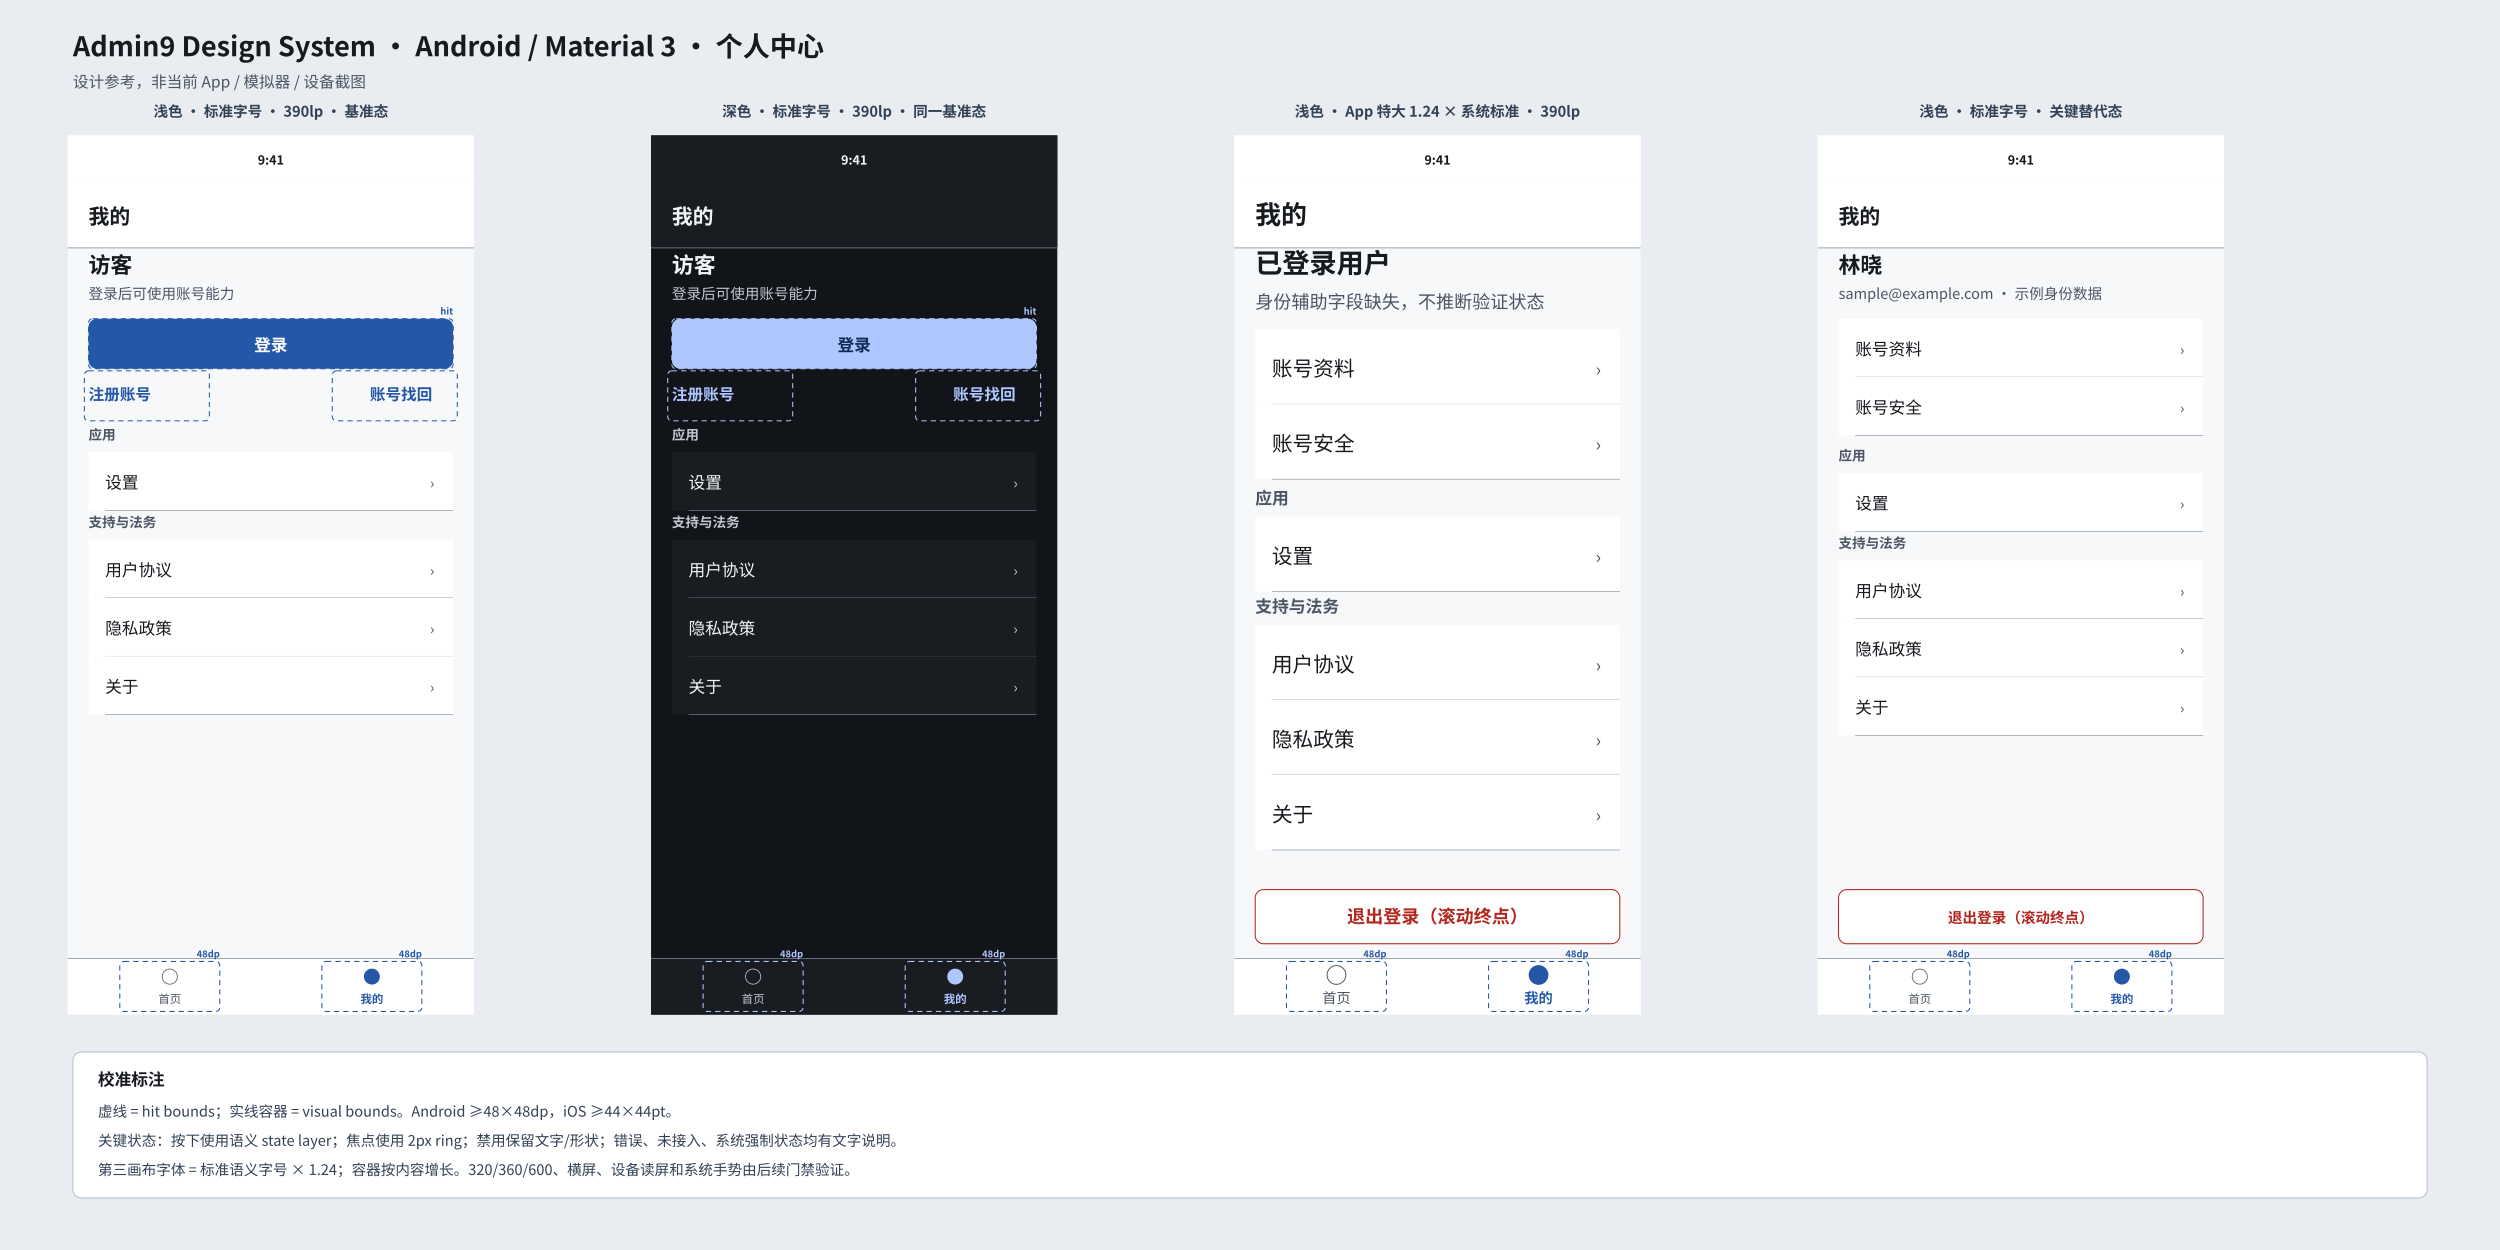
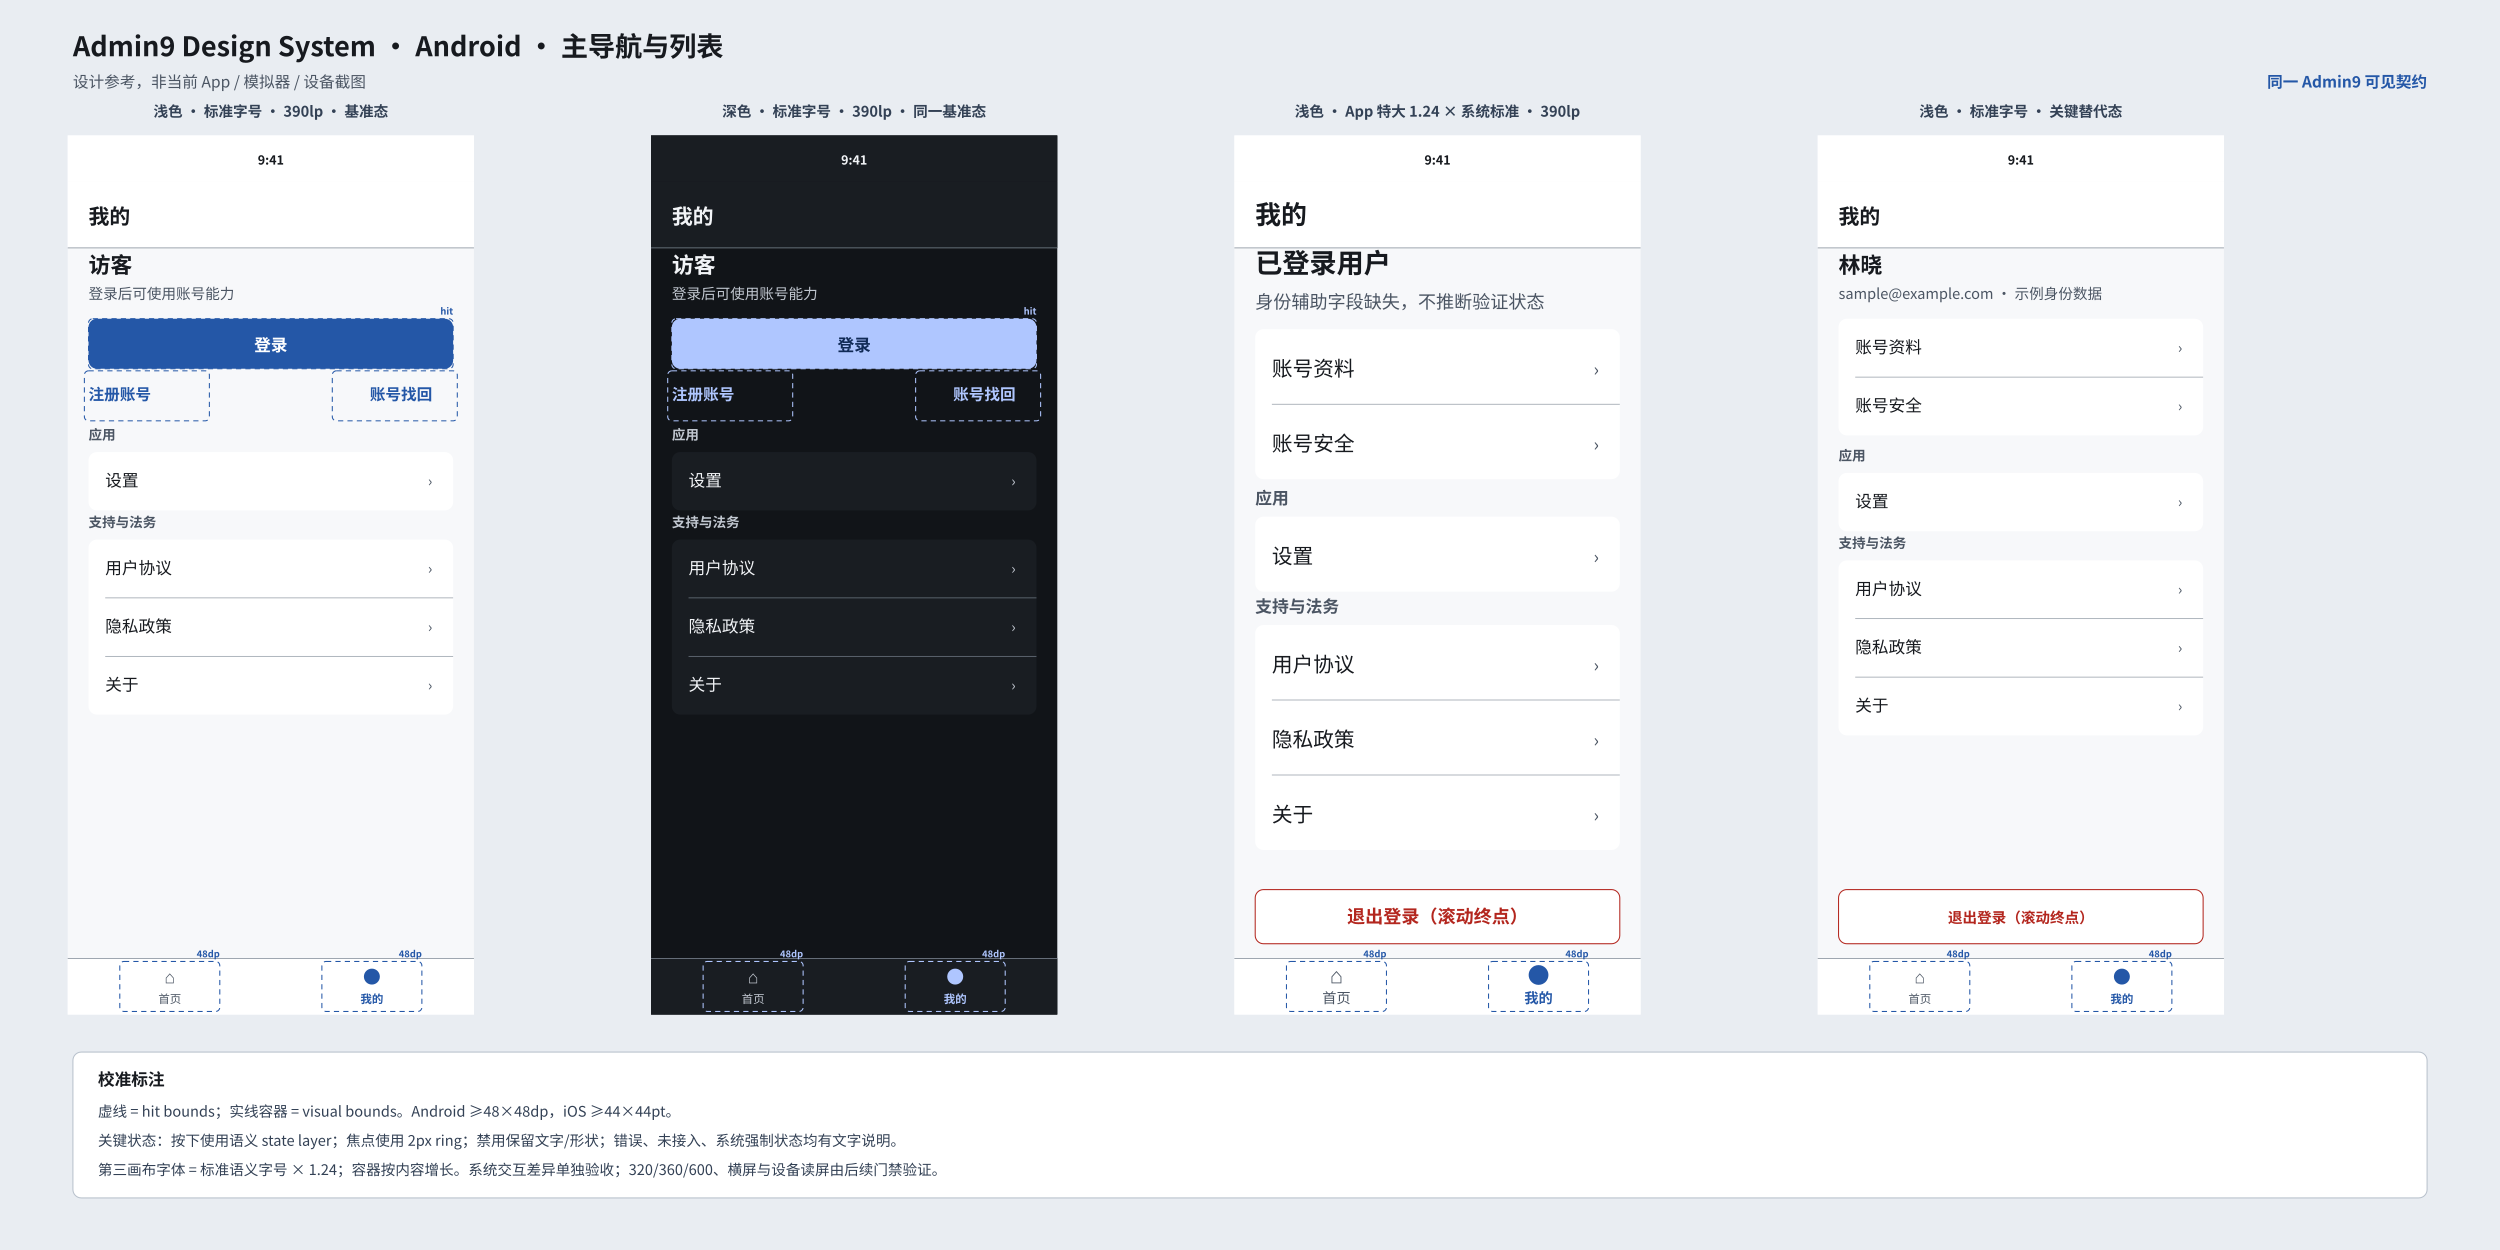
<svg xmlns="http://www.w3.org/2000/svg" width="2400" height="1200" viewBox="0 0 2400 1200">
  <rect x="0" y="0" width="2400" height="1200" rx="0" fill="#E9EDF2" stroke="none" />
-   <text x="70" y="54" font-size="26" font-weight="750" fill="#171A1F" text-anchor="start" font-family="-apple-system,BlinkMacSystemFont,'Noto Sans CJK SC','PingFang SC',Arial,sans-serif">Admin9 Design System · Android / Material 3 · 个人中心</text>
+   <text x="70" y="54" font-size="26" font-weight="750" fill="#171A1F" text-anchor="start" font-family="-apple-system,BlinkMacSystemFont,'Noto Sans CJK SC','PingFang SC',Arial,sans-serif">Admin9 Design System · Android · 主导航与列表</text>
  <text x="70" y="84" font-size="15" font-weight="500" fill="#4B5563" text-anchor="start" font-family="-apple-system,BlinkMacSystemFont,'Noto Sans CJK SC','PingFang SC',Arial,sans-serif">设计参考，非当前 App / 模拟器 / 设备截图</text>
+   <text x="2330" y="84" font-size="15" font-weight="650" fill="#2457A7" text-anchor="end" font-family="-apple-system,BlinkMacSystemFont,'Noto Sans CJK SC','PingFang SC',Arial,sans-serif">同一 Admin9 可见契约</text>
  <text x="260" y="112" font-size="14" font-weight="650" fill="#334155" text-anchor="middle" font-family="-apple-system,BlinkMacSystemFont,'Noto Sans CJK SC','PingFang SC',Arial,sans-serif">浅色 · 标准字号 · 390lp · 基准态</text>
  <g transform="translate(65,130)">
    <rect x="0" y="0" width="390" height="844" rx="0" fill="#F7F8FA" stroke="none" />
    <rect x="0" y="0" width="390" height="44" rx="0" fill="#FFFFFF" stroke="none" />
    <text x="195" y="28" font-size="12" font-weight="600" fill="#171A1F" text-anchor="middle" font-family="-apple-system,BlinkMacSystemFont,'Noto Sans CJK SC','PingFang SC',Arial,sans-serif">9:41</text>
    <rect x="0" y="44" width="390" height="64" rx="0" fill="#FFFFFF" stroke="none" />
    <text x="20" y="85" font-size="20" font-weight="700" fill="#171A1F" text-anchor="start" font-family="-apple-system,BlinkMacSystemFont,'Noto Sans CJK SC','PingFang SC',Arial,sans-serif">我的</text>
    <line x1="0" y1="108" x2="390" y2="108" stroke="#687482" stroke-width="0.6" />
    <text x="20" y="132" font-size="21" font-weight="700" fill="#171A1F" text-anchor="start" font-family="-apple-system,BlinkMacSystemFont,'Noto Sans CJK SC','PingFang SC',Arial,sans-serif">访客</text>
    <text x="20" y="157" font-size="14" font-weight="400" fill="#4B5563" text-anchor="start" font-family="-apple-system,BlinkMacSystemFont,'Noto Sans CJK SC','PingFang SC',Arial,sans-serif">登录后可使用账号能力</text>
    <rect x="20" y="176" width="350" height="48" rx="8" fill="#2457A7" stroke="none" />
    <text x="195" y="207" font-size="16" font-weight="650" fill="#FFFFFF" text-anchor="middle" font-family="-apple-system,BlinkMacSystemFont,'Noto Sans CJK SC','PingFang SC',Arial,sans-serif">登录</text>
    <rect x="20" y="176" width="350" height="48" rx="4" fill="none" stroke="#2457A7" stroke-dasharray="5 4" />
    <text x="370" y="172" font-size="9" font-weight="600" fill="#2457A7" text-anchor="end" font-family="-apple-system,BlinkMacSystemFont,'Noto Sans CJK SC','PingFang SC',Arial,sans-serif">hit</text>
    <text x="20" y="254" font-size="15" font-weight="600" fill="#2457A7" text-anchor="start" font-family="-apple-system,BlinkMacSystemFont,'Noto Sans CJK SC','PingFang SC',Arial,sans-serif">注册账号</text>
    <text x="350" y="254" font-size="15" font-weight="600" fill="#2457A7" text-anchor="end" font-family="-apple-system,BlinkMacSystemFont,'Noto Sans CJK SC','PingFang SC',Arial,sans-serif">账号找回</text>
    <rect x="16" y="226" width="120" height="48" rx="4" fill="none" stroke="#2457A7" stroke-dasharray="5 4" />
    <rect x="254" y="226" width="120" height="48" rx="4" fill="none" stroke="#2457A7" stroke-dasharray="5 4" />
    <text x="20" y="292" font-size="13" font-weight="650" fill="#4B5563" text-anchor="start" font-family="-apple-system,BlinkMacSystemFont,'Noto Sans CJK SC','PingFang SC',Arial,sans-serif">应用</text>
-     <rect x="20" y="304" width="350" height="56" rx="0" fill="#FFFFFF" stroke="none" />
-     <text x="36" y="339" font-size="16" font-weight="500" fill="#171A1F" text-anchor="start" font-family="-apple-system,BlinkMacSystemFont,'Noto Sans CJK SC','PingFang SC',Arial,sans-serif">设置</text>
-     <text x="352" y="339" font-size="14" font-weight="500" fill="#4B5563" text-anchor="end" font-family="-apple-system,BlinkMacSystemFont,'Noto Sans CJK SC','PingFang SC',Arial,sans-serif">›</text>
-     <line x1="36" y1="360" x2="370" y2="360" stroke="#687482" stroke-width="0.5" />
+     <rect x="20" y="304" width="350" height="56" rx="8" fill="#FFFFFF" stroke="none" />
+     <text x="36" y="337" font-size="16" font-weight="500" fill="#171A1F" text-anchor="start" font-family="-apple-system,BlinkMacSystemFont,'Noto Sans CJK SC','PingFang SC',Arial,sans-serif">设置</text>
+     <text x="350" y="337" font-size="14" font-weight="500" fill="#4B5563" text-anchor="end" font-family="-apple-system,BlinkMacSystemFont,'Noto Sans CJK SC','PingFang SC',Arial,sans-serif">›</text>
    <text x="20" y="376" font-size="13" font-weight="650" fill="#4B5563" text-anchor="start" font-family="-apple-system,BlinkMacSystemFont,'Noto Sans CJK SC','PingFang SC',Arial,sans-serif">支持与法务</text>
-     <rect x="20" y="388" width="350" height="56" rx="0" fill="#FFFFFF" stroke="none" />
-     <text x="36" y="423" font-size="16" font-weight="500" fill="#171A1F" text-anchor="start" font-family="-apple-system,BlinkMacSystemFont,'Noto Sans CJK SC','PingFang SC',Arial,sans-serif">用户协议</text>
-     <text x="352" y="423" font-size="14" font-weight="500" fill="#4B5563" text-anchor="end" font-family="-apple-system,BlinkMacSystemFont,'Noto Sans CJK SC','PingFang SC',Arial,sans-serif">›</text>
+     <rect x="20" y="388" width="350" height="168" rx="8" fill="#FFFFFF" stroke="none" />
+     <text x="36" y="421" font-size="16" font-weight="500" fill="#171A1F" text-anchor="start" font-family="-apple-system,BlinkMacSystemFont,'Noto Sans CJK SC','PingFang SC',Arial,sans-serif">用户协议</text>
+     <text x="350" y="421" font-size="14" font-weight="500" fill="#4B5563" text-anchor="end" font-family="-apple-system,BlinkMacSystemFont,'Noto Sans CJK SC','PingFang SC',Arial,sans-serif">›</text>
    <line x1="36" y1="444" x2="370" y2="444" stroke="#687482" stroke-width="0.5" />
-     <rect x="20" y="444" width="350" height="56" rx="0" fill="#FFFFFF" stroke="none" />
-     <text x="36" y="479" font-size="16" font-weight="500" fill="#171A1F" text-anchor="start" font-family="-apple-system,BlinkMacSystemFont,'Noto Sans CJK SC','PingFang SC',Arial,sans-serif">隐私政策</text>
-     <text x="352" y="479" font-size="14" font-weight="500" fill="#4B5563" text-anchor="end" font-family="-apple-system,BlinkMacSystemFont,'Noto Sans CJK SC','PingFang SC',Arial,sans-serif">›</text>
+     <text x="36" y="477" font-size="16" font-weight="500" fill="#171A1F" text-anchor="start" font-family="-apple-system,BlinkMacSystemFont,'Noto Sans CJK SC','PingFang SC',Arial,sans-serif">隐私政策</text>
+     <text x="350" y="477" font-size="14" font-weight="500" fill="#4B5563" text-anchor="end" font-family="-apple-system,BlinkMacSystemFont,'Noto Sans CJK SC','PingFang SC',Arial,sans-serif">›</text>
    <line x1="36" y1="500" x2="370" y2="500" stroke="#687482" stroke-width="0.5" />
-     <rect x="20" y="500" width="350" height="56" rx="0" fill="#FFFFFF" stroke="none" />
-     <text x="36" y="535" font-size="16" font-weight="500" fill="#171A1F" text-anchor="start" font-family="-apple-system,BlinkMacSystemFont,'Noto Sans CJK SC','PingFang SC',Arial,sans-serif">关于</text>
-     <text x="352" y="535" font-size="14" font-weight="500" fill="#4B5563" text-anchor="end" font-family="-apple-system,BlinkMacSystemFont,'Noto Sans CJK SC','PingFang SC',Arial,sans-serif">›</text>
-     <line x1="36" y1="556" x2="370" y2="556" stroke="#687482" stroke-width="0.5" />
+     <text x="36" y="533" font-size="16" font-weight="500" fill="#171A1F" text-anchor="start" font-family="-apple-system,BlinkMacSystemFont,'Noto Sans CJK SC','PingFang SC',Arial,sans-serif">关于</text>
+     <text x="350" y="533" font-size="14" font-weight="500" fill="#4B5563" text-anchor="end" font-family="-apple-system,BlinkMacSystemFont,'Noto Sans CJK SC','PingFang SC',Arial,sans-serif">›</text>
    <rect x="0" y="790" width="390" height="54" rx="0" fill="#FFFFFF" stroke="none" />
    <line x1="0" y1="790" x2="390" y2="790" stroke="#687482" stroke-width="0.6" />
-     <text x="98" y="814" font-size="17" font-weight="600" fill="#4B5563" text-anchor="middle" font-family="-apple-system,BlinkMacSystemFont,'Noto Sans CJK SC','PingFang SC',Arial,sans-serif">○</text>
+     <text x="98" y="814" font-size="17" font-weight="600" fill="#4B5563" text-anchor="middle" font-family="-apple-system,BlinkMacSystemFont,'Noto Sans CJK SC','PingFang SC',Arial,sans-serif">⌂</text>
    <text x="98" y="833" font-size="11" font-weight="500" fill="#4B5563" text-anchor="middle" font-family="-apple-system,BlinkMacSystemFont,'Noto Sans CJK SC','PingFang SC',Arial,sans-serif">首页</text>
    <text x="292" y="814" font-size="17" font-weight="600" fill="#2457A7" text-anchor="middle" font-family="-apple-system,BlinkMacSystemFont,'Noto Sans CJK SC','PingFang SC',Arial,sans-serif">●</text>
    <text x="292" y="833" font-size="11" font-weight="650" fill="#2457A7" text-anchor="middle" font-family="-apple-system,BlinkMacSystemFont,'Noto Sans CJK SC','PingFang SC',Arial,sans-serif">我的</text>
    <rect x="50" y="793" width="96" height="48" rx="4" fill="none" stroke="#2457A7" stroke-dasharray="5 4" />
    <text x="146" y="789" font-size="9" font-weight="600" fill="#2457A7" text-anchor="end" font-family="-apple-system,BlinkMacSystemFont,'Noto Sans CJK SC','PingFang SC',Arial,sans-serif">48dp</text>
    <rect x="244" y="793" width="96" height="48" rx="4" fill="none" stroke="#2457A7" stroke-dasharray="5 4" />
    <text x="340" y="789" font-size="9" font-weight="600" fill="#2457A7" text-anchor="end" font-family="-apple-system,BlinkMacSystemFont,'Noto Sans CJK SC','PingFang SC',Arial,sans-serif">48dp</text>
  </g>
  <text x="820" y="112" font-size="14" font-weight="650" fill="#334155" text-anchor="middle" font-family="-apple-system,BlinkMacSystemFont,'Noto Sans CJK SC','PingFang SC',Arial,sans-serif">深色 · 标准字号 · 390lp · 同一基准态</text>
  <g transform="translate(625,130)">
    <rect x="0" y="0" width="390" height="844" rx="0" fill="#111418" stroke="none" />
    <rect x="0" y="0" width="390" height="44" rx="0" fill="#191D22" stroke="none" />
    <text x="195" y="28" font-size="12" font-weight="600" fill="#F2F4F7" text-anchor="middle" font-family="-apple-system,BlinkMacSystemFont,'Noto Sans CJK SC','PingFang SC',Arial,sans-serif">9:41</text>
    <rect x="0" y="44" width="390" height="64" rx="0" fill="#191D22" stroke="none" />
    <text x="20" y="85" font-size="20" font-weight="700" fill="#F2F4F7" text-anchor="start" font-family="-apple-system,BlinkMacSystemFont,'Noto Sans CJK SC','PingFang SC',Arial,sans-serif">我的</text>
    <line x1="0" y1="108" x2="390" y2="108" stroke="#929EAC" stroke-width="0.6" />
    <text x="20" y="132" font-size="21" font-weight="700" fill="#F2F4F7" text-anchor="start" font-family="-apple-system,BlinkMacSystemFont,'Noto Sans CJK SC','PingFang SC',Arial,sans-serif">访客</text>
    <text x="20" y="157" font-size="14" font-weight="400" fill="#C1C7D0" text-anchor="start" font-family="-apple-system,BlinkMacSystemFont,'Noto Sans CJK SC','PingFang SC',Arial,sans-serif">登录后可使用账号能力</text>
    <rect x="20" y="176" width="350" height="48" rx="8" fill="#AFC6FF" stroke="none" />
    <text x="195" y="207" font-size="16" font-weight="650" fill="#102A56" text-anchor="middle" font-family="-apple-system,BlinkMacSystemFont,'Noto Sans CJK SC','PingFang SC',Arial,sans-serif">登录</text>
    <rect x="20" y="176" width="350" height="48" rx="4" fill="none" stroke="#AFC6FF" stroke-dasharray="5 4" />
    <text x="370" y="172" font-size="9" font-weight="600" fill="#AFC6FF" text-anchor="end" font-family="-apple-system,BlinkMacSystemFont,'Noto Sans CJK SC','PingFang SC',Arial,sans-serif">hit</text>
    <text x="20" y="254" font-size="15" font-weight="600" fill="#AFC6FF" text-anchor="start" font-family="-apple-system,BlinkMacSystemFont,'Noto Sans CJK SC','PingFang SC',Arial,sans-serif">注册账号</text>
    <text x="350" y="254" font-size="15" font-weight="600" fill="#AFC6FF" text-anchor="end" font-family="-apple-system,BlinkMacSystemFont,'Noto Sans CJK SC','PingFang SC',Arial,sans-serif">账号找回</text>
    <rect x="16" y="226" width="120" height="48" rx="4" fill="none" stroke="#AFC6FF" stroke-dasharray="5 4" />
    <rect x="254" y="226" width="120" height="48" rx="4" fill="none" stroke="#AFC6FF" stroke-dasharray="5 4" />
    <text x="20" y="292" font-size="13" font-weight="650" fill="#C1C7D0" text-anchor="start" font-family="-apple-system,BlinkMacSystemFont,'Noto Sans CJK SC','PingFang SC',Arial,sans-serif">应用</text>
-     <rect x="20" y="304" width="350" height="56" rx="0" fill="#191D22" stroke="none" />
-     <text x="36" y="339" font-size="16" font-weight="500" fill="#F2F4F7" text-anchor="start" font-family="-apple-system,BlinkMacSystemFont,'Noto Sans CJK SC','PingFang SC',Arial,sans-serif">设置</text>
-     <text x="352" y="339" font-size="14" font-weight="500" fill="#C1C7D0" text-anchor="end" font-family="-apple-system,BlinkMacSystemFont,'Noto Sans CJK SC','PingFang SC',Arial,sans-serif">›</text>
-     <line x1="36" y1="360" x2="370" y2="360" stroke="#929EAC" stroke-width="0.5" />
+     <rect x="20" y="304" width="350" height="56" rx="8" fill="#191D22" stroke="none" />
+     <text x="36" y="337" font-size="16" font-weight="500" fill="#F2F4F7" text-anchor="start" font-family="-apple-system,BlinkMacSystemFont,'Noto Sans CJK SC','PingFang SC',Arial,sans-serif">设置</text>
+     <text x="350" y="337" font-size="14" font-weight="500" fill="#C1C7D0" text-anchor="end" font-family="-apple-system,BlinkMacSystemFont,'Noto Sans CJK SC','PingFang SC',Arial,sans-serif">›</text>
    <text x="20" y="376" font-size="13" font-weight="650" fill="#C1C7D0" text-anchor="start" font-family="-apple-system,BlinkMacSystemFont,'Noto Sans CJK SC','PingFang SC',Arial,sans-serif">支持与法务</text>
-     <rect x="20" y="388" width="350" height="56" rx="0" fill="#191D22" stroke="none" />
-     <text x="36" y="423" font-size="16" font-weight="500" fill="#F2F4F7" text-anchor="start" font-family="-apple-system,BlinkMacSystemFont,'Noto Sans CJK SC','PingFang SC',Arial,sans-serif">用户协议</text>
-     <text x="352" y="423" font-size="14" font-weight="500" fill="#C1C7D0" text-anchor="end" font-family="-apple-system,BlinkMacSystemFont,'Noto Sans CJK SC','PingFang SC',Arial,sans-serif">›</text>
+     <rect x="20" y="388" width="350" height="168" rx="8" fill="#191D22" stroke="none" />
+     <text x="36" y="421" font-size="16" font-weight="500" fill="#F2F4F7" text-anchor="start" font-family="-apple-system,BlinkMacSystemFont,'Noto Sans CJK SC','PingFang SC',Arial,sans-serif">用户协议</text>
+     <text x="350" y="421" font-size="14" font-weight="500" fill="#C1C7D0" text-anchor="end" font-family="-apple-system,BlinkMacSystemFont,'Noto Sans CJK SC','PingFang SC',Arial,sans-serif">›</text>
    <line x1="36" y1="444" x2="370" y2="444" stroke="#929EAC" stroke-width="0.5" />
-     <rect x="20" y="444" width="350" height="56" rx="0" fill="#191D22" stroke="none" />
-     <text x="36" y="479" font-size="16" font-weight="500" fill="#F2F4F7" text-anchor="start" font-family="-apple-system,BlinkMacSystemFont,'Noto Sans CJK SC','PingFang SC',Arial,sans-serif">隐私政策</text>
-     <text x="352" y="479" font-size="14" font-weight="500" fill="#C1C7D0" text-anchor="end" font-family="-apple-system,BlinkMacSystemFont,'Noto Sans CJK SC','PingFang SC',Arial,sans-serif">›</text>
+     <text x="36" y="477" font-size="16" font-weight="500" fill="#F2F4F7" text-anchor="start" font-family="-apple-system,BlinkMacSystemFont,'Noto Sans CJK SC','PingFang SC',Arial,sans-serif">隐私政策</text>
+     <text x="350" y="477" font-size="14" font-weight="500" fill="#C1C7D0" text-anchor="end" font-family="-apple-system,BlinkMacSystemFont,'Noto Sans CJK SC','PingFang SC',Arial,sans-serif">›</text>
    <line x1="36" y1="500" x2="370" y2="500" stroke="#929EAC" stroke-width="0.5" />
-     <rect x="20" y="500" width="350" height="56" rx="0" fill="#191D22" stroke="none" />
-     <text x="36" y="535" font-size="16" font-weight="500" fill="#F2F4F7" text-anchor="start" font-family="-apple-system,BlinkMacSystemFont,'Noto Sans CJK SC','PingFang SC',Arial,sans-serif">关于</text>
-     <text x="352" y="535" font-size="14" font-weight="500" fill="#C1C7D0" text-anchor="end" font-family="-apple-system,BlinkMacSystemFont,'Noto Sans CJK SC','PingFang SC',Arial,sans-serif">›</text>
-     <line x1="36" y1="556" x2="370" y2="556" stroke="#929EAC" stroke-width="0.5" />
+     <text x="36" y="533" font-size="16" font-weight="500" fill="#F2F4F7" text-anchor="start" font-family="-apple-system,BlinkMacSystemFont,'Noto Sans CJK SC','PingFang SC',Arial,sans-serif">关于</text>
+     <text x="350" y="533" font-size="14" font-weight="500" fill="#C1C7D0" text-anchor="end" font-family="-apple-system,BlinkMacSystemFont,'Noto Sans CJK SC','PingFang SC',Arial,sans-serif">›</text>
    <rect x="0" y="790" width="390" height="54" rx="0" fill="#191D22" stroke="none" />
    <line x1="0" y1="790" x2="390" y2="790" stroke="#929EAC" stroke-width="0.6" />
-     <text x="98" y="814" font-size="17" font-weight="600" fill="#C1C7D0" text-anchor="middle" font-family="-apple-system,BlinkMacSystemFont,'Noto Sans CJK SC','PingFang SC',Arial,sans-serif">○</text>
+     <text x="98" y="814" font-size="17" font-weight="600" fill="#C1C7D0" text-anchor="middle" font-family="-apple-system,BlinkMacSystemFont,'Noto Sans CJK SC','PingFang SC',Arial,sans-serif">⌂</text>
    <text x="98" y="833" font-size="11" font-weight="500" fill="#C1C7D0" text-anchor="middle" font-family="-apple-system,BlinkMacSystemFont,'Noto Sans CJK SC','PingFang SC',Arial,sans-serif">首页</text>
    <text x="292" y="814" font-size="17" font-weight="600" fill="#AFC6FF" text-anchor="middle" font-family="-apple-system,BlinkMacSystemFont,'Noto Sans CJK SC','PingFang SC',Arial,sans-serif">●</text>
    <text x="292" y="833" font-size="11" font-weight="650" fill="#AFC6FF" text-anchor="middle" font-family="-apple-system,BlinkMacSystemFont,'Noto Sans CJK SC','PingFang SC',Arial,sans-serif">我的</text>
    <rect x="50" y="793" width="96" height="48" rx="4" fill="none" stroke="#AFC6FF" stroke-dasharray="5 4" />
    <text x="146" y="789" font-size="9" font-weight="600" fill="#AFC6FF" text-anchor="end" font-family="-apple-system,BlinkMacSystemFont,'Noto Sans CJK SC','PingFang SC',Arial,sans-serif">48dp</text>
    <rect x="244" y="793" width="96" height="48" rx="4" fill="none" stroke="#AFC6FF" stroke-dasharray="5 4" />
    <text x="340" y="789" font-size="9" font-weight="600" fill="#AFC6FF" text-anchor="end" font-family="-apple-system,BlinkMacSystemFont,'Noto Sans CJK SC','PingFang SC',Arial,sans-serif">48dp</text>
  </g>
  <text x="1380" y="112" font-size="14" font-weight="650" fill="#334155" text-anchor="middle" font-family="-apple-system,BlinkMacSystemFont,'Noto Sans CJK SC','PingFang SC',Arial,sans-serif">浅色 · App 特大 1.24 × 系统标准 · 390lp</text>
  <g transform="translate(1185,130)">
    <rect x="0" y="0" width="390" height="844" rx="0" fill="#F7F8FA" stroke="none" />
    <rect x="0" y="0" width="390" height="44" rx="0" fill="#FFFFFF" stroke="none" />
    <text x="195" y="28" font-size="12" font-weight="600" fill="#171A1F" text-anchor="middle" font-family="-apple-system,BlinkMacSystemFont,'Noto Sans CJK SC','PingFang SC',Arial,sans-serif">9:41</text>
    <rect x="0" y="44" width="390" height="64" rx="0" fill="#FFFFFF" stroke="none" />
    <text x="20" y="85" font-size="24.8" font-weight="700" fill="#171A1F" text-anchor="start" font-family="-apple-system,BlinkMacSystemFont,'Noto Sans CJK SC','PingFang SC',Arial,sans-serif">我的</text>
    <line x1="0" y1="108" x2="390" y2="108" stroke="#687482" stroke-width="0.6" />
    <text x="20" y="132" font-size="26.04" font-weight="700" fill="#171A1F" text-anchor="start" font-family="-apple-system,BlinkMacSystemFont,'Noto Sans CJK SC','PingFang SC',Arial,sans-serif">已登录用户</text>
    <text x="20" y="166" font-size="17.36" font-weight="400" fill="#4B5563" text-anchor="start" font-family="-apple-system,BlinkMacSystemFont,'Noto Sans CJK SC','PingFang SC',Arial,sans-serif">身份辅助字段缺失，不推断验证状态</text>
-     <rect x="20" y="186" width="350" height="72" rx="0" fill="#FFFFFF" stroke="none" />
+     <rect x="20" y="186" width="350" height="144" rx="8" fill="#FFFFFF" stroke="none" />
    <text x="36" y="231" font-size="19.84" font-weight="500" fill="#171A1F" text-anchor="start" font-family="-apple-system,BlinkMacSystemFont,'Noto Sans CJK SC','PingFang SC',Arial,sans-serif">账号资料</text>
-     <text x="352" y="231" font-size="17.36" font-weight="500" fill="#4B5563" text-anchor="end" font-family="-apple-system,BlinkMacSystemFont,'Noto Sans CJK SC','PingFang SC',Arial,sans-serif">›</text>
+     <text x="350" y="231" font-size="17.36" font-weight="500" fill="#4B5563" text-anchor="end" font-family="-apple-system,BlinkMacSystemFont,'Noto Sans CJK SC','PingFang SC',Arial,sans-serif">›</text>
    <line x1="36" y1="258" x2="370" y2="258" stroke="#687482" stroke-width="0.5" />
-     <rect x="20" y="258" width="350" height="72" rx="0" fill="#FFFFFF" stroke="none" />
    <text x="36" y="303" font-size="19.84" font-weight="500" fill="#171A1F" text-anchor="start" font-family="-apple-system,BlinkMacSystemFont,'Noto Sans CJK SC','PingFang SC',Arial,sans-serif">账号安全</text>
-     <text x="352" y="303" font-size="17.36" font-weight="500" fill="#4B5563" text-anchor="end" font-family="-apple-system,BlinkMacSystemFont,'Noto Sans CJK SC','PingFang SC',Arial,sans-serif">›</text>
-     <line x1="36" y1="330" x2="370" y2="330" stroke="#687482" stroke-width="0.5" />
+     <text x="350" y="303" font-size="17.36" font-weight="500" fill="#4B5563" text-anchor="end" font-family="-apple-system,BlinkMacSystemFont,'Noto Sans CJK SC','PingFang SC',Arial,sans-serif">›</text>
    <text x="20" y="354" font-size="16.12" font-weight="650" fill="#4B5563" text-anchor="start" font-family="-apple-system,BlinkMacSystemFont,'Noto Sans CJK SC','PingFang SC',Arial,sans-serif">应用</text>
-     <rect x="20" y="366" width="350" height="72" rx="0" fill="#FFFFFF" stroke="none" />
+     <rect x="20" y="366" width="350" height="72" rx="8" fill="#FFFFFF" stroke="none" />
    <text x="36" y="411" font-size="19.84" font-weight="500" fill="#171A1F" text-anchor="start" font-family="-apple-system,BlinkMacSystemFont,'Noto Sans CJK SC','PingFang SC',Arial,sans-serif">设置</text>
-     <text x="352" y="411" font-size="17.36" font-weight="500" fill="#4B5563" text-anchor="end" font-family="-apple-system,BlinkMacSystemFont,'Noto Sans CJK SC','PingFang SC',Arial,sans-serif">›</text>
-     <line x1="36" y1="438" x2="370" y2="438" stroke="#687482" stroke-width="0.5" />
+     <text x="350" y="411" font-size="17.36" font-weight="500" fill="#4B5563" text-anchor="end" font-family="-apple-system,BlinkMacSystemFont,'Noto Sans CJK SC','PingFang SC',Arial,sans-serif">›</text>
    <text x="20" y="458" font-size="16.12" font-weight="650" fill="#4B5563" text-anchor="start" font-family="-apple-system,BlinkMacSystemFont,'Noto Sans CJK SC','PingFang SC',Arial,sans-serif">支持与法务</text>
-     <rect x="20" y="470" width="350" height="72" rx="0" fill="#FFFFFF" stroke="none" />
+     <rect x="20" y="470" width="350" height="216" rx="8" fill="#FFFFFF" stroke="none" />
    <text x="36" y="515" font-size="19.84" font-weight="500" fill="#171A1F" text-anchor="start" font-family="-apple-system,BlinkMacSystemFont,'Noto Sans CJK SC','PingFang SC',Arial,sans-serif">用户协议</text>
-     <text x="352" y="515" font-size="17.36" font-weight="500" fill="#4B5563" text-anchor="end" font-family="-apple-system,BlinkMacSystemFont,'Noto Sans CJK SC','PingFang SC',Arial,sans-serif">›</text>
+     <text x="350" y="515" font-size="17.36" font-weight="500" fill="#4B5563" text-anchor="end" font-family="-apple-system,BlinkMacSystemFont,'Noto Sans CJK SC','PingFang SC',Arial,sans-serif">›</text>
    <line x1="36" y1="542" x2="370" y2="542" stroke="#687482" stroke-width="0.5" />
-     <rect x="20" y="542" width="350" height="72" rx="0" fill="#FFFFFF" stroke="none" />
    <text x="36" y="587" font-size="19.84" font-weight="500" fill="#171A1F" text-anchor="start" font-family="-apple-system,BlinkMacSystemFont,'Noto Sans CJK SC','PingFang SC',Arial,sans-serif">隐私政策</text>
-     <text x="352" y="587" font-size="17.36" font-weight="500" fill="#4B5563" text-anchor="end" font-family="-apple-system,BlinkMacSystemFont,'Noto Sans CJK SC','PingFang SC',Arial,sans-serif">›</text>
+     <text x="350" y="587" font-size="17.36" font-weight="500" fill="#4B5563" text-anchor="end" font-family="-apple-system,BlinkMacSystemFont,'Noto Sans CJK SC','PingFang SC',Arial,sans-serif">›</text>
    <line x1="36" y1="614" x2="370" y2="614" stroke="#687482" stroke-width="0.5" />
-     <rect x="20" y="614" width="350" height="72" rx="0" fill="#FFFFFF" stroke="none" />
    <text x="36" y="659" font-size="19.84" font-weight="500" fill="#171A1F" text-anchor="start" font-family="-apple-system,BlinkMacSystemFont,'Noto Sans CJK SC','PingFang SC',Arial,sans-serif">关于</text>
-     <text x="352" y="659" font-size="17.36" font-weight="500" fill="#4B5563" text-anchor="end" font-family="-apple-system,BlinkMacSystemFont,'Noto Sans CJK SC','PingFang SC',Arial,sans-serif">›</text>
-     <line x1="36" y1="686" x2="370" y2="686" stroke="#687482" stroke-width="0.5" />
+     <text x="350" y="659" font-size="17.36" font-weight="500" fill="#4B5563" text-anchor="end" font-family="-apple-system,BlinkMacSystemFont,'Noto Sans CJK SC','PingFang SC',Arial,sans-serif">›</text>
    <rect x="20" y="724" width="350" height="52" rx="8" fill="#FFFFFF" stroke="#B3261E" />
    <text x="195" y="756" font-size="17.36" font-weight="650" fill="#B3261E" text-anchor="middle" font-family="-apple-system,BlinkMacSystemFont,'Noto Sans CJK SC','PingFang SC',Arial,sans-serif">退出登录（滚动终点）</text>
    <rect x="0" y="790" width="390" height="54" rx="0" fill="#FFFFFF" stroke="none" />
    <line x1="0" y1="790" x2="390" y2="790" stroke="#687482" stroke-width="0.6" />
-     <text x="98" y="814" font-size="21.08" font-weight="600" fill="#4B5563" text-anchor="middle" font-family="-apple-system,BlinkMacSystemFont,'Noto Sans CJK SC','PingFang SC',Arial,sans-serif">○</text>
+     <text x="98" y="814" font-size="21.08" font-weight="600" fill="#4B5563" text-anchor="middle" font-family="-apple-system,BlinkMacSystemFont,'Noto Sans CJK SC','PingFang SC',Arial,sans-serif">⌂</text>
    <text x="98" y="833" font-size="13.64" font-weight="500" fill="#4B5563" text-anchor="middle" font-family="-apple-system,BlinkMacSystemFont,'Noto Sans CJK SC','PingFang SC',Arial,sans-serif">首页</text>
    <text x="292" y="814" font-size="21.08" font-weight="600" fill="#2457A7" text-anchor="middle" font-family="-apple-system,BlinkMacSystemFont,'Noto Sans CJK SC','PingFang SC',Arial,sans-serif">●</text>
    <text x="292" y="833" font-size="13.64" font-weight="650" fill="#2457A7" text-anchor="middle" font-family="-apple-system,BlinkMacSystemFont,'Noto Sans CJK SC','PingFang SC',Arial,sans-serif">我的</text>
    <rect x="50" y="793" width="96" height="48" rx="4" fill="none" stroke="#2457A7" stroke-dasharray="5 4" />
    <text x="146" y="789" font-size="9" font-weight="600" fill="#2457A7" text-anchor="end" font-family="-apple-system,BlinkMacSystemFont,'Noto Sans CJK SC','PingFang SC',Arial,sans-serif">48dp</text>
    <rect x="244" y="793" width="96" height="48" rx="4" fill="none" stroke="#2457A7" stroke-dasharray="5 4" />
    <text x="340" y="789" font-size="9" font-weight="600" fill="#2457A7" text-anchor="end" font-family="-apple-system,BlinkMacSystemFont,'Noto Sans CJK SC','PingFang SC',Arial,sans-serif">48dp</text>
  </g>
  <text x="1940" y="112" font-size="14" font-weight="650" fill="#334155" text-anchor="middle" font-family="-apple-system,BlinkMacSystemFont,'Noto Sans CJK SC','PingFang SC',Arial,sans-serif">浅色 · 标准字号 · 关键替代态</text>
  <g transform="translate(1745,130)">
    <rect x="0" y="0" width="390" height="844" rx="0" fill="#F7F8FA" stroke="none" />
    <rect x="0" y="0" width="390" height="44" rx="0" fill="#FFFFFF" stroke="none" />
    <text x="195" y="28" font-size="12" font-weight="600" fill="#171A1F" text-anchor="middle" font-family="-apple-system,BlinkMacSystemFont,'Noto Sans CJK SC','PingFang SC',Arial,sans-serif">9:41</text>
    <rect x="0" y="44" width="390" height="64" rx="0" fill="#FFFFFF" stroke="none" />
    <text x="20" y="85" font-size="20" font-weight="700" fill="#171A1F" text-anchor="start" font-family="-apple-system,BlinkMacSystemFont,'Noto Sans CJK SC','PingFang SC',Arial,sans-serif">我的</text>
    <line x1="0" y1="108" x2="390" y2="108" stroke="#687482" stroke-width="0.6" />
    <text x="20" y="132" font-size="21" font-weight="700" fill="#171A1F" text-anchor="start" font-family="-apple-system,BlinkMacSystemFont,'Noto Sans CJK SC','PingFang SC',Arial,sans-serif">林晓</text>
    <text x="20" y="157" font-size="14" font-weight="400" fill="#4B5563" text-anchor="start" font-family="-apple-system,BlinkMacSystemFont,'Noto Sans CJK SC','PingFang SC',Arial,sans-serif">sample@example.com · 示例身份数据</text>
-     <rect x="20" y="176" width="350" height="56" rx="0" fill="#FFFFFF" stroke="none" />
-     <text x="36" y="211" font-size="16" font-weight="500" fill="#171A1F" text-anchor="start" font-family="-apple-system,BlinkMacSystemFont,'Noto Sans CJK SC','PingFang SC',Arial,sans-serif">账号资料</text>
-     <text x="352" y="211" font-size="14" font-weight="500" fill="#4B5563" text-anchor="end" font-family="-apple-system,BlinkMacSystemFont,'Noto Sans CJK SC','PingFang SC',Arial,sans-serif">›</text>
+     <rect x="20" y="176" width="350" height="112" rx="8" fill="#FFFFFF" stroke="none" />
+     <text x="36" y="209" font-size="16" font-weight="500" fill="#171A1F" text-anchor="start" font-family="-apple-system,BlinkMacSystemFont,'Noto Sans CJK SC','PingFang SC',Arial,sans-serif">账号资料</text>
+     <text x="350" y="209" font-size="14" font-weight="500" fill="#4B5563" text-anchor="end" font-family="-apple-system,BlinkMacSystemFont,'Noto Sans CJK SC','PingFang SC',Arial,sans-serif">›</text>
    <line x1="36" y1="232" x2="370" y2="232" stroke="#687482" stroke-width="0.5" />
-     <rect x="20" y="232" width="350" height="56" rx="0" fill="#FFFFFF" stroke="none" />
-     <text x="36" y="267" font-size="16" font-weight="500" fill="#171A1F" text-anchor="start" font-family="-apple-system,BlinkMacSystemFont,'Noto Sans CJK SC','PingFang SC',Arial,sans-serif">账号安全</text>
-     <text x="352" y="267" font-size="14" font-weight="500" fill="#4B5563" text-anchor="end" font-family="-apple-system,BlinkMacSystemFont,'Noto Sans CJK SC','PingFang SC',Arial,sans-serif">›</text>
-     <line x1="36" y1="288" x2="370" y2="288" stroke="#687482" stroke-width="0.5" />
+     <text x="36" y="265" font-size="16" font-weight="500" fill="#171A1F" text-anchor="start" font-family="-apple-system,BlinkMacSystemFont,'Noto Sans CJK SC','PingFang SC',Arial,sans-serif">账号安全</text>
+     <text x="350" y="265" font-size="14" font-weight="500" fill="#4B5563" text-anchor="end" font-family="-apple-system,BlinkMacSystemFont,'Noto Sans CJK SC','PingFang SC',Arial,sans-serif">›</text>
    <text x="20" y="312" font-size="13" font-weight="650" fill="#4B5563" text-anchor="start" font-family="-apple-system,BlinkMacSystemFont,'Noto Sans CJK SC','PingFang SC',Arial,sans-serif">应用</text>
-     <rect x="20" y="324" width="350" height="56" rx="0" fill="#FFFFFF" stroke="none" />
-     <text x="36" y="359" font-size="16" font-weight="500" fill="#171A1F" text-anchor="start" font-family="-apple-system,BlinkMacSystemFont,'Noto Sans CJK SC','PingFang SC',Arial,sans-serif">设置</text>
-     <text x="352" y="359" font-size="14" font-weight="500" fill="#4B5563" text-anchor="end" font-family="-apple-system,BlinkMacSystemFont,'Noto Sans CJK SC','PingFang SC',Arial,sans-serif">›</text>
-     <line x1="36" y1="380" x2="370" y2="380" stroke="#687482" stroke-width="0.5" />
+     <rect x="20" y="324" width="350" height="56" rx="8" fill="#FFFFFF" stroke="none" />
+     <text x="36" y="357" font-size="16" font-weight="500" fill="#171A1F" text-anchor="start" font-family="-apple-system,BlinkMacSystemFont,'Noto Sans CJK SC','PingFang SC',Arial,sans-serif">设置</text>
+     <text x="350" y="357" font-size="14" font-weight="500" fill="#4B5563" text-anchor="end" font-family="-apple-system,BlinkMacSystemFont,'Noto Sans CJK SC','PingFang SC',Arial,sans-serif">›</text>
    <text x="20" y="396" font-size="13" font-weight="650" fill="#4B5563" text-anchor="start" font-family="-apple-system,BlinkMacSystemFont,'Noto Sans CJK SC','PingFang SC',Arial,sans-serif">支持与法务</text>
-     <rect x="20" y="408" width="350" height="56" rx="0" fill="#FFFFFF" stroke="none" />
-     <text x="36" y="443" font-size="16" font-weight="500" fill="#171A1F" text-anchor="start" font-family="-apple-system,BlinkMacSystemFont,'Noto Sans CJK SC','PingFang SC',Arial,sans-serif">用户协议</text>
-     <text x="352" y="443" font-size="14" font-weight="500" fill="#4B5563" text-anchor="end" font-family="-apple-system,BlinkMacSystemFont,'Noto Sans CJK SC','PingFang SC',Arial,sans-serif">›</text>
+     <rect x="20" y="408" width="350" height="168" rx="8" fill="#FFFFFF" stroke="none" />
+     <text x="36" y="441" font-size="16" font-weight="500" fill="#171A1F" text-anchor="start" font-family="-apple-system,BlinkMacSystemFont,'Noto Sans CJK SC','PingFang SC',Arial,sans-serif">用户协议</text>
+     <text x="350" y="441" font-size="14" font-weight="500" fill="#4B5563" text-anchor="end" font-family="-apple-system,BlinkMacSystemFont,'Noto Sans CJK SC','PingFang SC',Arial,sans-serif">›</text>
    <line x1="36" y1="464" x2="370" y2="464" stroke="#687482" stroke-width="0.5" />
-     <rect x="20" y="464" width="350" height="56" rx="0" fill="#FFFFFF" stroke="none" />
-     <text x="36" y="499" font-size="16" font-weight="500" fill="#171A1F" text-anchor="start" font-family="-apple-system,BlinkMacSystemFont,'Noto Sans CJK SC','PingFang SC',Arial,sans-serif">隐私政策</text>
-     <text x="352" y="499" font-size="14" font-weight="500" fill="#4B5563" text-anchor="end" font-family="-apple-system,BlinkMacSystemFont,'Noto Sans CJK SC','PingFang SC',Arial,sans-serif">›</text>
+     <text x="36" y="497" font-size="16" font-weight="500" fill="#171A1F" text-anchor="start" font-family="-apple-system,BlinkMacSystemFont,'Noto Sans CJK SC','PingFang SC',Arial,sans-serif">隐私政策</text>
+     <text x="350" y="497" font-size="14" font-weight="500" fill="#4B5563" text-anchor="end" font-family="-apple-system,BlinkMacSystemFont,'Noto Sans CJK SC','PingFang SC',Arial,sans-serif">›</text>
    <line x1="36" y1="520" x2="370" y2="520" stroke="#687482" stroke-width="0.5" />
-     <rect x="20" y="520" width="350" height="56" rx="0" fill="#FFFFFF" stroke="none" />
-     <text x="36" y="555" font-size="16" font-weight="500" fill="#171A1F" text-anchor="start" font-family="-apple-system,BlinkMacSystemFont,'Noto Sans CJK SC','PingFang SC',Arial,sans-serif">关于</text>
-     <text x="352" y="555" font-size="14" font-weight="500" fill="#4B5563" text-anchor="end" font-family="-apple-system,BlinkMacSystemFont,'Noto Sans CJK SC','PingFang SC',Arial,sans-serif">›</text>
-     <line x1="36" y1="576" x2="370" y2="576" stroke="#687482" stroke-width="0.5" />
+     <text x="36" y="553" font-size="16" font-weight="500" fill="#171A1F" text-anchor="start" font-family="-apple-system,BlinkMacSystemFont,'Noto Sans CJK SC','PingFang SC',Arial,sans-serif">关于</text>
+     <text x="350" y="553" font-size="14" font-weight="500" fill="#4B5563" text-anchor="end" font-family="-apple-system,BlinkMacSystemFont,'Noto Sans CJK SC','PingFang SC',Arial,sans-serif">›</text>
    <rect x="20" y="724" width="350" height="52" rx="8" fill="#FFFFFF" stroke="#B3261E" />
    <text x="195" y="756" font-size="14" font-weight="650" fill="#B3261E" text-anchor="middle" font-family="-apple-system,BlinkMacSystemFont,'Noto Sans CJK SC','PingFang SC',Arial,sans-serif">退出登录（滚动终点）</text>
    <rect x="0" y="790" width="390" height="54" rx="0" fill="#FFFFFF" stroke="none" />
    <line x1="0" y1="790" x2="390" y2="790" stroke="#687482" stroke-width="0.6" />
-     <text x="98" y="814" font-size="17" font-weight="600" fill="#4B5563" text-anchor="middle" font-family="-apple-system,BlinkMacSystemFont,'Noto Sans CJK SC','PingFang SC',Arial,sans-serif">○</text>
+     <text x="98" y="814" font-size="17" font-weight="600" fill="#4B5563" text-anchor="middle" font-family="-apple-system,BlinkMacSystemFont,'Noto Sans CJK SC','PingFang SC',Arial,sans-serif">⌂</text>
    <text x="98" y="833" font-size="11" font-weight="500" fill="#4B5563" text-anchor="middle" font-family="-apple-system,BlinkMacSystemFont,'Noto Sans CJK SC','PingFang SC',Arial,sans-serif">首页</text>
    <text x="292" y="814" font-size="17" font-weight="600" fill="#2457A7" text-anchor="middle" font-family="-apple-system,BlinkMacSystemFont,'Noto Sans CJK SC','PingFang SC',Arial,sans-serif">●</text>
    <text x="292" y="833" font-size="11" font-weight="650" fill="#2457A7" text-anchor="middle" font-family="-apple-system,BlinkMacSystemFont,'Noto Sans CJK SC','PingFang SC',Arial,sans-serif">我的</text>
    <rect x="50" y="793" width="96" height="48" rx="4" fill="none" stroke="#2457A7" stroke-dasharray="5 4" />
    <text x="146" y="789" font-size="9" font-weight="600" fill="#2457A7" text-anchor="end" font-family="-apple-system,BlinkMacSystemFont,'Noto Sans CJK SC','PingFang SC',Arial,sans-serif">48dp</text>
    <rect x="244" y="793" width="96" height="48" rx="4" fill="none" stroke="#2457A7" stroke-dasharray="5 4" />
    <text x="340" y="789" font-size="9" font-weight="600" fill="#2457A7" text-anchor="end" font-family="-apple-system,BlinkMacSystemFont,'Noto Sans CJK SC','PingFang SC',Arial,sans-serif">48dp</text>
  </g>
  <rect x="70" y="1010" width="2260" height="140" rx="8" fill="#FFFFFF" stroke="#B8C1CC" />
  <text x="94" y="1042" font-size="16" font-weight="700" fill="#171A1F" text-anchor="start" font-family="-apple-system,BlinkMacSystemFont,'Noto Sans CJK SC','PingFang SC',Arial,sans-serif">校准标注</text>
  <text x="94" y="1072" font-size="14" font-weight="400" fill="#334155" text-anchor="start" font-family="-apple-system,BlinkMacSystemFont,'Noto Sans CJK SC','PingFang SC',Arial,sans-serif">虚线 = hit bounds；实线容器 = visual bounds。Android ≥48×48dp，iOS ≥44×44pt。</text>
  <text x="94" y="1100" font-size="14" font-weight="400" fill="#334155" text-anchor="start" font-family="-apple-system,BlinkMacSystemFont,'Noto Sans CJK SC','PingFang SC',Arial,sans-serif">关键状态：按下使用语义 state layer；焦点使用 2px ring；禁用保留文字/形状；错误、未接入、系统强制状态均有文字说明。</text>
-   <text x="94" y="1128" font-size="14" font-weight="400" fill="#334155" text-anchor="start" font-family="-apple-system,BlinkMacSystemFont,'Noto Sans CJK SC','PingFang SC',Arial,sans-serif">第三画布字体 = 标准语义字号 × 1.24；容器按内容增长。320/360/600、横屏、设备读屏和系统手势由后续门禁验证。</text>
+   <text x="94" y="1128" font-size="14" font-weight="400" fill="#334155" text-anchor="start" font-family="-apple-system,BlinkMacSystemFont,'Noto Sans CJK SC','PingFang SC',Arial,sans-serif">第三画布字体 = 标准语义字号 × 1.24；容器按内容增长。系统交互差异单独验收；320/360/600、横屏与设备读屏由后续门禁验证。</text>
</svg>
